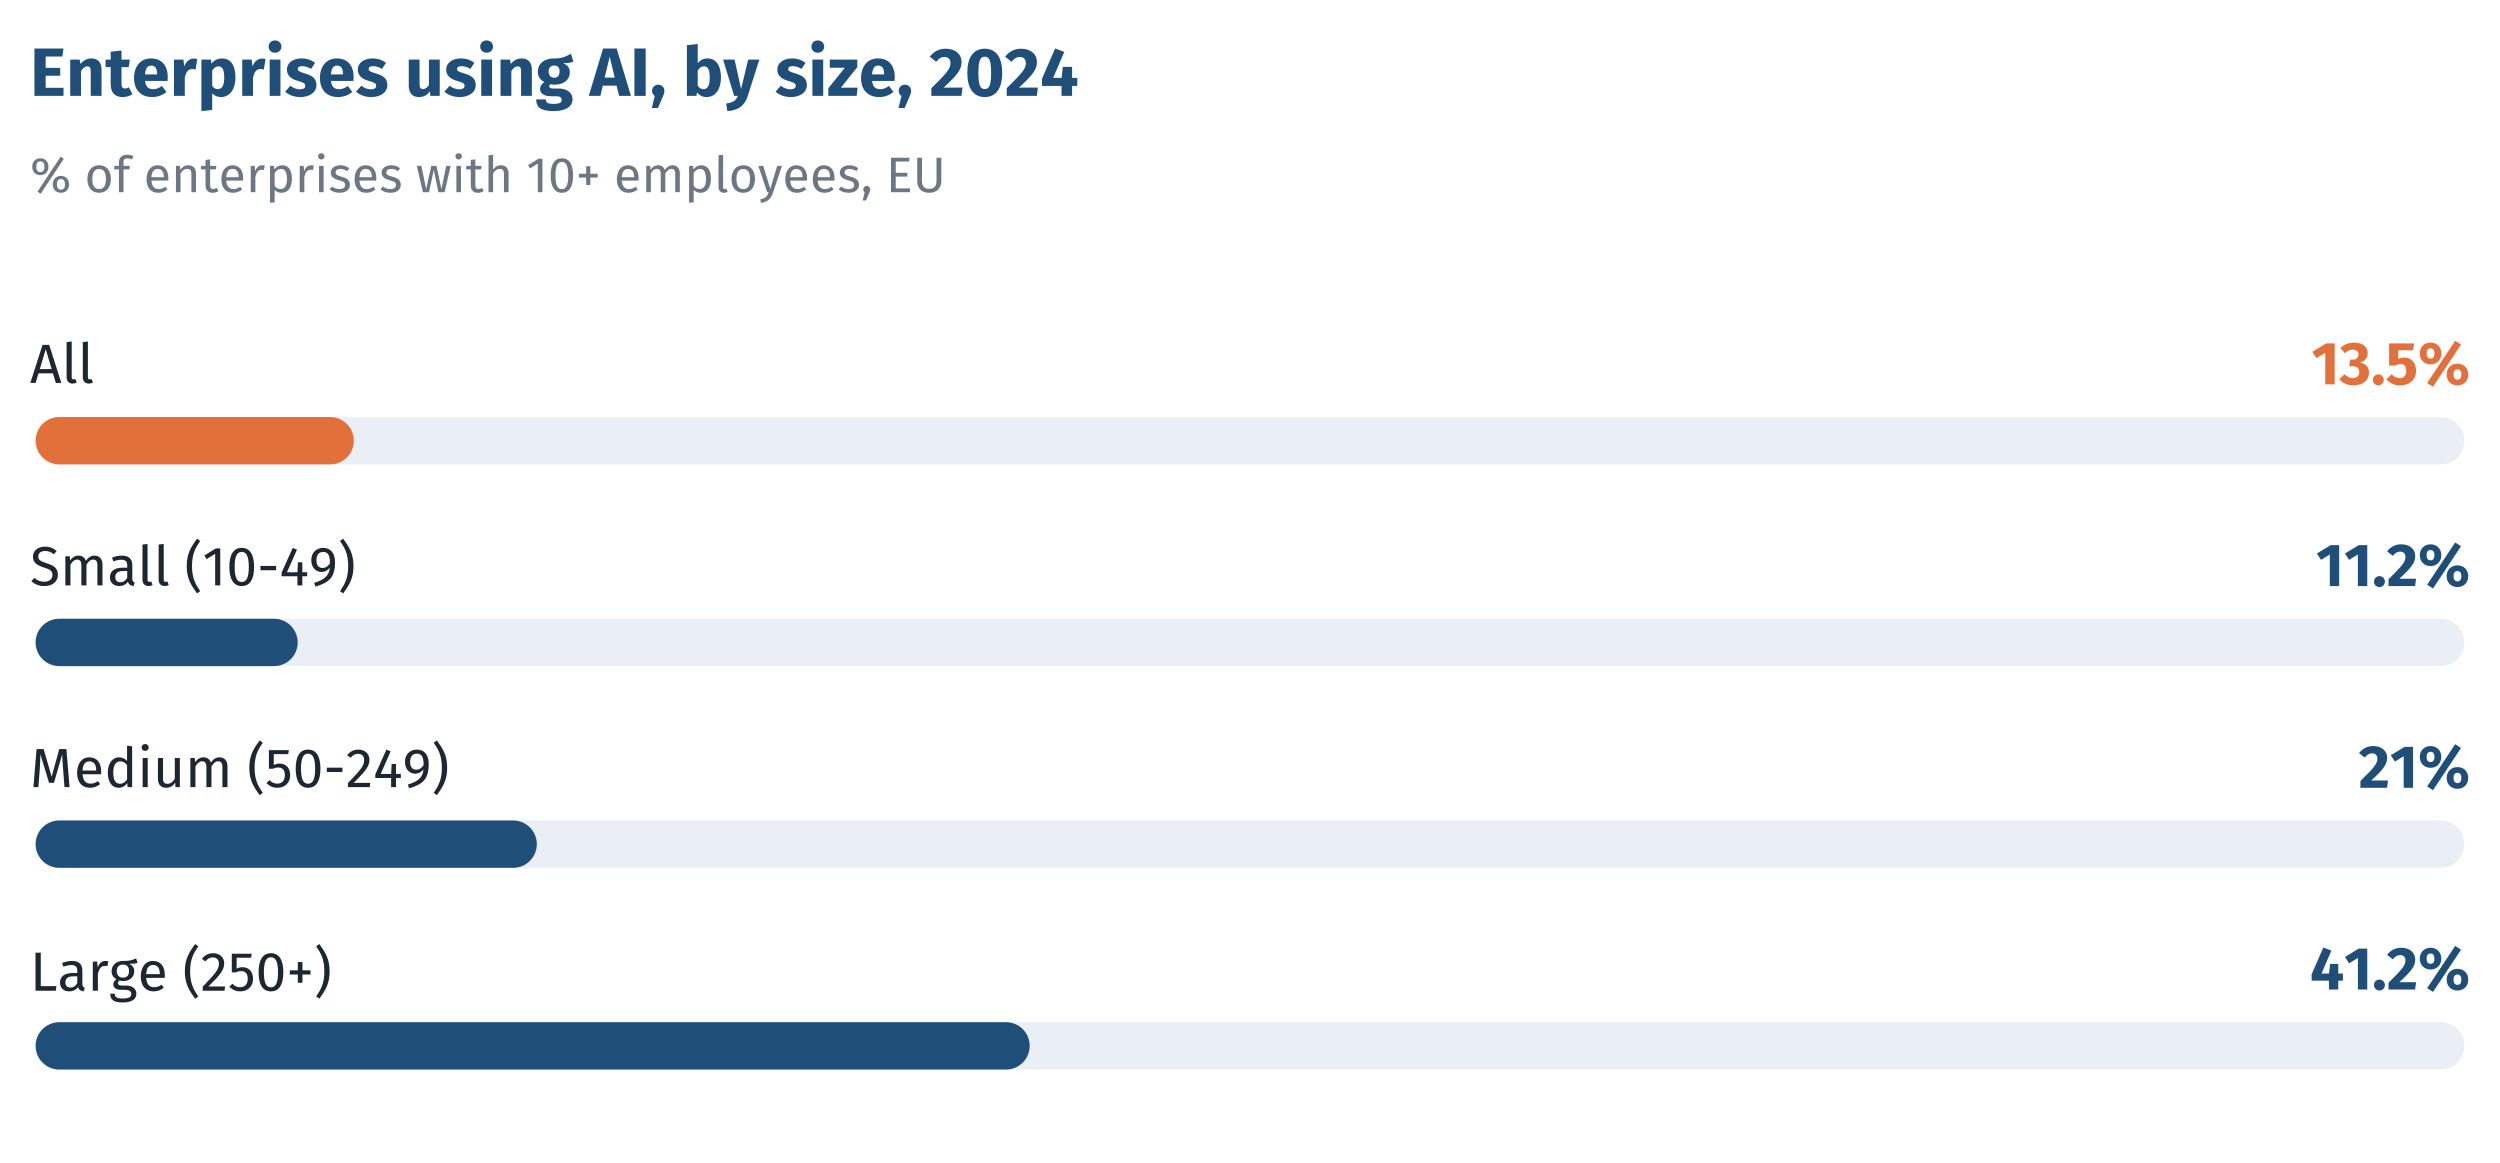
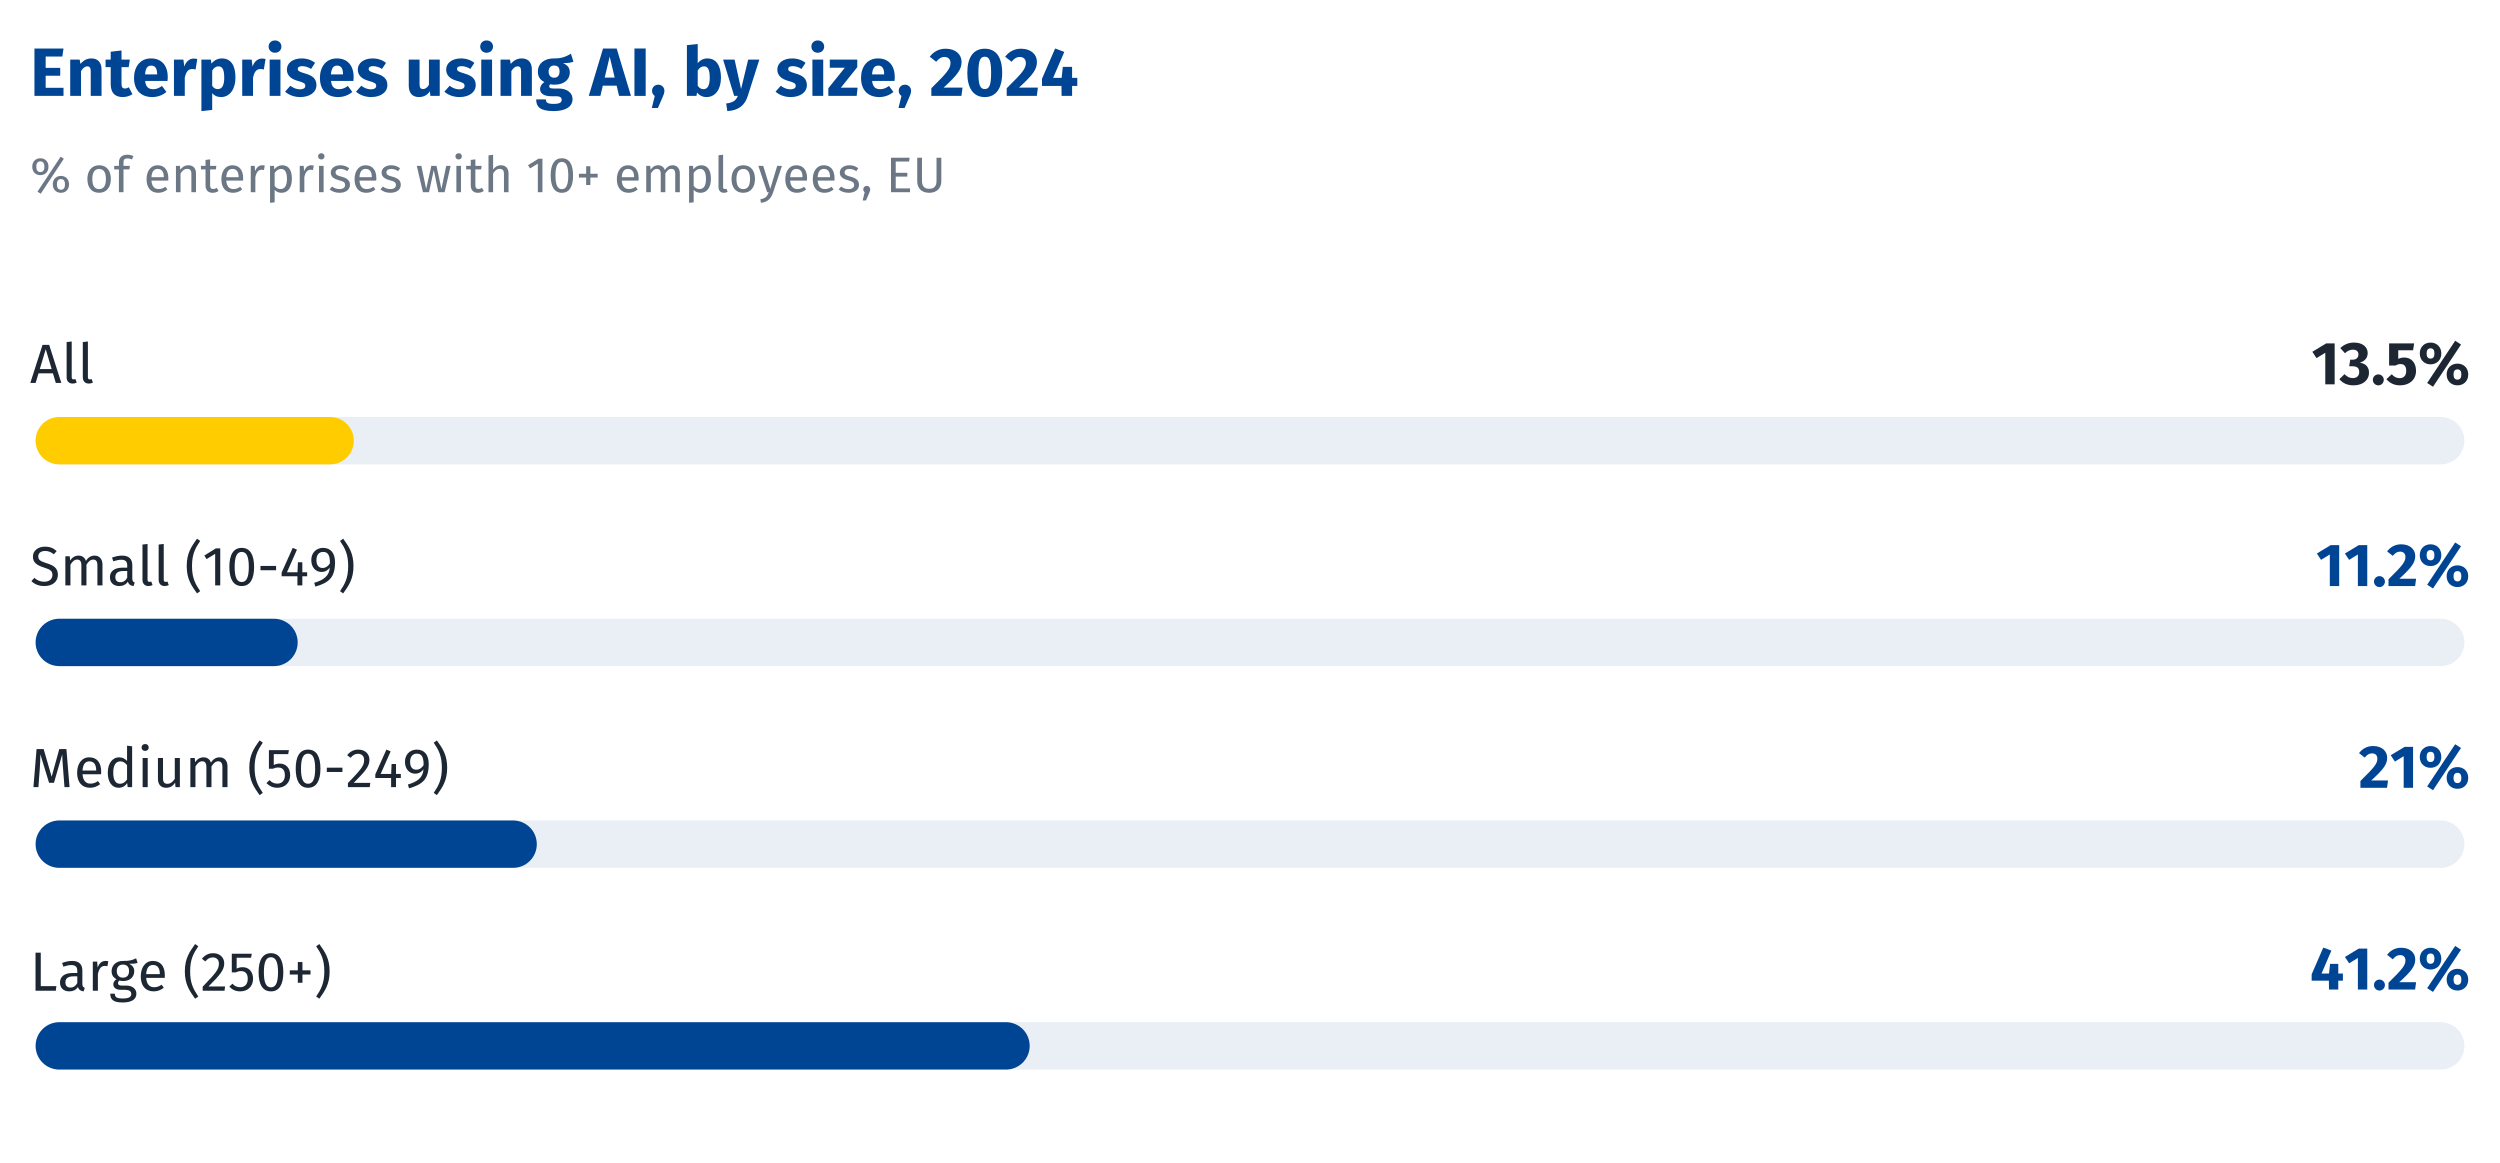
<svg xmlns="http://www.w3.org/2000/svg" xmlns:xlink="http://www.w3.org/1999/xlink" width="475.2pt" height="221.04pt" viewBox="0 0 475.2 221.04" version="1.1">
  <defs>
    <style type="text/css">*{stroke-linejoin: round; stroke-linecap: butt}</style>
  </defs>
  <g id="figure_1">
    <g id="patch_1">
      <path d="M 0 221.04  L 475.2 221.04  L 475.2 0  L 0 0  L 0 221.04  z " style="fill: none" />
    </g>
    <g id="axes_1">
      <g id="line2d_1">
-         <path d="M 11.268 83.768  L 463.932 83.768  " clip-path="url(#p05faa17d85)" style="fill: none; stroke: #e9eff5; stroke-width: 9; stroke-linecap: round" />
+         <path d="M 11.268 83.768  L 463.932 83.768  " clip-path="url(#p9f3b2b3902)" style="fill: none; stroke: #e9eff5; stroke-width: 9; stroke-linecap: round" />
      </g>
      <g id="line2d_2">
-         <path d="M 11.268 122.112  L 463.932 122.112  " clip-path="url(#p05faa17d85)" style="fill: none; stroke: #e9eff5; stroke-width: 9; stroke-linecap: round" />
+         <path d="M 11.268 122.112  L 463.932 122.112  " clip-path="url(#p9f3b2b3902)" style="fill: none; stroke: #e9eff5; stroke-width: 9; stroke-linecap: round" />
      </g>
      <g id="line2d_3">
-         <path d="M 11.268 160.456  L 463.932 160.456  " clip-path="url(#p05faa17d85)" style="fill: none; stroke: #e9eff5; stroke-width: 9; stroke-linecap: round" />
+         <path d="M 11.268 160.456  L 463.932 160.456  " clip-path="url(#p9f3b2b3902)" style="fill: none; stroke: #e9eff5; stroke-width: 9; stroke-linecap: round" />
      </g>
      <g id="line2d_4">
-         <path d="M 11.268 198.8  L 463.932 198.8  " clip-path="url(#p05faa17d85)" style="fill: none; stroke: #e9eff5; stroke-width: 9; stroke-linecap: round" />
+         <path d="M 11.268 198.8  L 463.932 198.8  " clip-path="url(#p9f3b2b3902)" style="fill: none; stroke: #e9eff5; stroke-width: 9; stroke-linecap: round" />
      </g>
      <g id="line2d_5">
-         <path d="M 11.268 83.768  L 62.749 83.768  " clip-path="url(#p05faa17d85)" style="fill: none; stroke: #e2703a; stroke-width: 9; stroke-linecap: round" />
+         <path d="M 11.268 83.768  L 62.749 83.768  " clip-path="url(#p9f3b2b3902)" style="fill: none; stroke: #ffcc00; stroke-width: 9; stroke-linecap: round" />
      </g>
      <g id="line2d_6">
-         <path d="M 11.268 122.112  L 52.082 122.112  " clip-path="url(#p05faa17d85)" style="fill: none; stroke: #1f4e79; stroke-width: 9; stroke-linecap: round" />
+         <path d="M 11.268 122.112  L 52.082 122.112  " clip-path="url(#p9f3b2b3902)" style="fill: none; stroke: #004494; stroke-width: 9; stroke-linecap: round" />
      </g>
      <g id="line2d_7">
-         <path d="M 11.268 160.456  L 97.534 160.456  " clip-path="url(#p05faa17d85)" style="fill: none; stroke: #1f4e79; stroke-width: 9; stroke-linecap: round" />
+         <path d="M 11.268 160.456  L 97.534 160.456  " clip-path="url(#p9f3b2b3902)" style="fill: none; stroke: #004494; stroke-width: 9; stroke-linecap: round" />
      </g>
      <g id="line2d_8">
-         <path d="M 11.268 198.8  L 191.22 198.8  " clip-path="url(#p05faa17d85)" style="fill: none; stroke: #1f4e79; stroke-width: 9; stroke-linecap: round" />
+         <path d="M 11.268 198.8  L 191.22 198.8  " clip-path="url(#p9f3b2b3902)" style="fill: none; stroke: #004494; stroke-width: 9; stroke-linecap: round" />
      </g>
      <g id="text_1">
        <g style="fill: #1d2733" transform="translate(5.7024 72.78332) scale(0.105 -0.105)">
          <defs>
            <path id="FiraSans-Regular-41" d="M 2989 0  L 3629 0  L 2221 4410  L 1453 4410  L 38 0  L 653 0  L 986 1107  L 2656 1107  L 2989 0  z M 1133 1600  L 1824 3904  L 2509 1600  L 1133 1600  z " transform="scale(0.015625)" />
            <path id="FiraSans-Regular-6c" d="M 1280 -77  C 1453 -77 1619 -32 1747 38  L 1594 448  C 1530 422 1459 410 1376 410  C 1222 410 1165 499 1165 678  L 1165 4800  L 576 4730  L 576 666  C 576 186 851 -77 1280 -77  z " transform="scale(0.015625)" />
          </defs>
          <use xlink:href="#FiraSans-Regular-41" />
          <use xlink:href="#FiraSans-Regular-6c" transform="translate(57.29999 0)" />
          <use xlink:href="#FiraSans-Regular-6c" transform="translate(86.59998 0)" />
        </g>
      </g>
      <g id="text_2">
-         <g style="fill: #e2703a" transform="translate(439.3784 73.05184) scale(0.115 -0.115)">
+         <g style="fill: #1d2733" transform="translate(439.3784 73.05184) scale(0.115 -0.115)">
          <defs>
            <path id="FiraSans-Bold-31" d="M 2445 4326  L 1542 4326  L 83 3443  L 525 2771  L 1453 3341  L 1453 0  L 2445 0  L 2445 4326  z " transform="scale(0.015625)" />
            <path id="FiraSans-Bold-33" d="M 1530 4416  C 954 4416 474 4218 70 3834  L 570 3290  C 826 3539 1094 3667 1414 3667  C 1766 3667 1990 3482 1990 3168  C 1990 2810 1754 2605 1370 2605  L 1120 2605  L 1011 1907  L 1370 1907  C 1824 1907 2074 1741 2074 1286  C 2074 890 1798 659 1402 659  C 1062 659 806 787 518 1075  L -26 544  C 314 134 806 -109 1459 -109  C 2528 -109 3110 499 3110 1222  C 3110 1907 2662 2227 2125 2285  C 2656 2438 2970 2790 2970 3315  C 2970 3923 2464 4416 1530 4416  z " transform="scale(0.015625)" />
            <path id="FiraSans-Bold-2e" d="M 768 1050  C 442 1050 186 787 186 474  C 186 154 442 -109 768 -109  C 1088 -109 1344 154 1344 474  C 1344 787 1088 1050 768 1050  z " transform="scale(0.015625)" />
            <path id="FiraSans-Bold-35" d="M 3021 4326  L 371 4326  L 371 1990  L 1056 1990  C 1254 2099 1402 2144 1574 2144  C 1933 2144 2182 1958 2182 1421  C 2182 922 1920 653 1485 653  C 1133 653 870 806 653 1069  L 83 544  C 410 166 864 -109 1523 -109  C 2554 -109 3219 512 3219 1427  C 3219 2323 2688 2835 1978 2835  C 1773 2835 1555 2797 1338 2694  L 1338 3603  L 2906 3603  L 3021 4326  z " transform="scale(0.015625)" />
            <path id="FiraSans-Bold-25" d="M 3930 4608  L 966 141  L 1587 -256  L 4550 4211  L 3930 4608  z M 1325 4416  C 691 4416 186 3968 186 3264  C 186 2560 691 2112 1325 2112  C 1965 2112 2464 2560 2464 3264  C 2464 3968 1965 4416 1325 4416  z M 1325 3808  C 1658 3808 1734 3533 1734 3264  C 1734 2989 1658 2720 1325 2720  C 992 2720 909 2995 909 3264  C 909 3539 992 3808 1325 3808  z M 4173 2189  C 3533 2189 3027 1747 3027 1043  C 3027 333 3533 -109 4173 -109  C 4813 -109 5312 333 5312 1043  C 5312 1747 4813 2189 4173 2189  z M 4173 1581  C 4506 1581 4582 1312 4582 1043  C 4582 768 4506 493 4173 493  C 3840 493 3757 774 3757 1043  C 3757 1312 3840 1581 4173 1581  z " transform="scale(0.015625)" />
          </defs>
          <use xlink:href="#FiraSans-Bold-31" />
          <use xlink:href="#FiraSans-Bold-33" transform="translate(46.39999 0)" />
          <use xlink:href="#FiraSans-Bold-2e" transform="translate(98.39998 0)" />
          <use xlink:href="#FiraSans-Bold-35" transform="translate(122.4 0)" />
          <use xlink:href="#FiraSans-Bold-25" transform="translate(176 0)" />
        </g>
      </g>
      <g id="text_3">
        <g style="fill: #1d2733" transform="translate(5.7024 111.2694) scale(0.105 -0.105)">
          <defs>
            <path id="FiraSans-Regular-53" d="M 1728 4486  C 915 4486 339 4013 339 3334  C 339 2650 787 2323 1645 2061  C 2394 1830 2598 1638 2598 1210  C 2598 678 2170 422 1651 422  C 1171 422 826 595 499 870  L 160 493  C 525 134 1024 -77 1658 -77  C 2650 -77 3232 461 3232 1229  C 3232 2074 2630 2349 1926 2566  C 1133 2810 960 2989 960 3360  C 960 3782 1312 3987 1754 3987  C 2118 3987 2426 3872 2758 3603  L 3091 3974  C 2720 4307 2336 4486 1728 4486  z " transform="scale(0.015625)" />
            <path id="FiraSans-Regular-6d" d="M 3994 3450  C 3539 3450 3232 3206 2989 2842  C 2861 3226 2554 3450 2138 3450  C 1696 3450 1389 3219 1165 2880  L 1114 3373  L 608 3373  L 608 0  L 1197 0  L 1197 2394  C 1421 2752 1626 2989 1990 2989  C 2246 2989 2464 2842 2464 2336  L 2464 0  L 3053 0  L 3053 2394  C 3283 2752 3482 2989 3846 2989  C 4102 2989 4320 2842 4320 2336  L 4320 0  L 4909 0  L 4909 2419  C 4909 3053 4544 3450 3994 3450  z " transform="scale(0.015625)" />
            <path id="FiraSans-Regular-61" d="M 2880 787  L 2880 2330  C 2880 3034 2509 3450 1696 3450  C 1318 3450 947 3373 531 3219  L 678 2790  C 1024 2906 1338 2970 1587 2970  C 2054 2970 2291 2790 2291 2304  L 2291 2054  L 1773 2054  C 832 2054 288 1664 288 941  C 288 339 691 -77 1363 -77  C 1773 -77 2131 77 2368 429  C 2470 96 2688 -38 3027 -77  L 3162 333  C 2989 397 2880 493 2880 787  z M 1498 365  C 1114 365 915 576 915 973  C 915 1434 1229 1664 1850 1664  L 2291 1664  L 2291 890  C 2099 538 1843 365 1498 365  z " transform="scale(0.015625)" />
            <path id="FiraSans-Regular-20" transform="scale(0.015625)" />
            <path id="FiraSans-Regular-28" d="M 1446 5408  C 819 4518 256 3757 256 2240  C 256 723 819 -38 1446 -928  L 1818 -672  C 1242 179 870 870 870 2240  C 870 3616 1242 4301 1818 5152  L 1446 5408  z " transform="scale(0.015625)" />
            <path id="FiraSans-Regular-31" d="M 2067 4282  L 1549 4282  L 224 3462  L 480 3046  L 1478 3654  L 1478 0  L 2067 0  L 2067 4282  z " transform="scale(0.015625)" />
            <path id="FiraSans-Regular-30" d="M 1786 4346  C 826 4346 352 3558 352 2138  C 352 717 826 -77 1786 -77  C 2746 -77 3219 717 3219 2138  C 3219 3552 2746 4346 1786 4346  z M 1786 3878  C 2317 3878 2605 3392 2605 2138  C 2605 877 2317 390 1786 390  C 1248 390 966 877 966 2138  C 966 3392 1248 3878 1786 3878  z " transform="scale(0.015625)" />
            <path id="FiraSans-Regular-2d" d="M 384 1754  L 2195 1754  L 2195 2253  L 384 2253  L 384 1754  z " transform="scale(0.015625)" />
            <path id="FiraSans-Regular-34" d="M 3213 1523  L 2656 1523  L 2656 2675  L 2144 2675  L 2093 1523  L 877 1523  L 2035 4141  L 1542 4346  L 256 1478  L 256 1056  L 2086 1056  L 2086 0  L 2656 0  L 2656 1056  L 3213 1056  L 3213 1523  z " transform="scale(0.015625)" />
            <path id="FiraSans-Regular-39" d="M 1658 4346  C 915 4346 288 3827 288 2931  C 288 2080 806 1555 1472 1555  C 1907 1555 2246 1779 2432 2067  C 2387 1101 1702 608 627 301  L 762 -141  C 2336 314 3040 909 3040 2682  C 3040 3686 2579 4346 1658 4346  z M 1594 2016  C 1178 2016 883 2304 883 2918  C 883 3533 1171 3878 1670 3878  C 2202 3878 2464 3514 2445 2547  C 2234 2221 1958 2016 1594 2016  z " transform="scale(0.015625)" />
            <path id="FiraSans-Regular-29" d="M 627 5408  L 256 5152  C 832 4301 1203 3616 1203 2240  C 1203 870 832 179 256 -672  L 627 -928  C 1254 -38 1818 723 1818 2240  C 1818 3757 1254 4518 627 5408  z " transform="scale(0.015625)" />
          </defs>
          <use xlink:href="#FiraSans-Regular-53" />
          <use xlink:href="#FiraSans-Regular-6d" transform="translate(54.49999 0)" />
          <use xlink:href="#FiraSans-Regular-61" transform="translate(140.2 0)" />
          <use xlink:href="#FiraSans-Regular-6c" transform="translate(194.6 0)" />
          <use xlink:href="#FiraSans-Regular-6c" transform="translate(223.8999 0)" />
          <use xlink:href="#FiraSans-Regular-20" transform="translate(253.1999 0)" />
          <use xlink:href="#FiraSans-Regular-28" transform="translate(279.6999 0)" />
          <use xlink:href="#FiraSans-Regular-31" transform="translate(312.0999 0)" />
          <use xlink:href="#FiraSans-Regular-30" transform="translate(355.3999 0)" />
          <use xlink:href="#FiraSans-Regular-2d" transform="translate(411.1999 0)" />
          <use xlink:href="#FiraSans-Regular-34" transform="translate(451.4999 0)" />
          <use xlink:href="#FiraSans-Regular-39" transform="translate(504.6999 0)" />
          <use xlink:href="#FiraSans-Regular-29" transform="translate(557.1999 0)" />
        </g>
      </g>
      <g id="text_4">
-         <g style="fill: #1f4e79" transform="translate(440.2391 111.396) scale(0.115 -0.115)">
+         <g style="fill: #004494" transform="translate(440.2391 111.396) scale(0.115 -0.115)">
          <defs>
            <path id="FiraSans-Bold-32" d="M 1523 4416  C 877 4416 384 4122 38 3667  L 640 3194  C 890 3501 1107 3642 1421 3642  C 1760 3642 1978 3430 1978 3078  C 1978 2541 1638 2150 186 717  L 186 0  L 3002 0  L 3104 774  L 1331 774  C 2682 2003 3014 2509 3014 3181  C 3014 3853 2490 4416 1523 4416  z " transform="scale(0.015625)" />
          </defs>
          <use xlink:href="#FiraSans-Bold-31" />
          <use xlink:href="#FiraSans-Bold-31" transform="translate(46.39999 0)" />
          <use xlink:href="#FiraSans-Bold-2e" transform="translate(92.79999 0)" />
          <use xlink:href="#FiraSans-Bold-32" transform="translate(116.8 0)" />
          <use xlink:href="#FiraSans-Bold-25" transform="translate(168.5 0)" />
        </g>
      </g>
      <g id="text_5">
        <g style="fill: #1d2733" transform="translate(5.7024 149.6136) scale(0.105 -0.105)">
          <defs>
            <path id="FiraSans-Regular-4d" d="M 4218 4410  L 3392 4410  L 2509 1203  L 1581 4410  L 762 4410  L 397 0  L 973 0  L 1120 1946  C 1171 2592 1203 3277 1203 3795  L 2208 499  L 2778 499  L 3731 3789  C 3738 3424 3782 2682 3840 1990  L 3994 0  L 4582 0  L 4218 4410  z " transform="scale(0.015625)" />
            <path id="FiraSans-Regular-65" d="M 3155 1786  C 3155 2816 2675 3450 1766 3450  C 896 3450 365 2701 365 1651  C 365 582 915 -77 1856 -77  C 2323 -77 2701 83 3034 346  L 2778 698  C 2483 493 2234 403 1901 403  C 1414 403 1050 704 992 1485  L 3142 1485  C 3149 1562 3155 1670 3155 1786  z M 2573 1920  L 992 1920  C 1037 2669 1331 2982 1779 2982  C 2310 2982 2573 2618 2573 1958  L 2573 1920  z " transform="scale(0.015625)" />
            <path id="FiraSans-Regular-64" d="M 2630 4800  L 2630 3034  C 2406 3270 2118 3450 1722 3450  C 896 3450 397 2701 397 1670  C 397 621 851 -77 1670 -77  C 2086 -77 2426 128 2643 467  L 2701 0  L 3219 0  L 3219 4730  L 2630 4800  z M 1798 390  C 1312 390 1030 794 1030 1683  C 1030 2560 1344 2982 1850 2982  C 2182 2982 2419 2810 2630 2541  L 2630 890  C 2406 576 2176 390 1798 390  z " transform="scale(0.015625)" />
            <path id="FiraSans-Regular-69" d="M 896 4992  C 653 4992 486 4819 486 4589  C 486 4365 653 4192 896 4192  C 1146 4192 1312 4365 1312 4589  C 1312 4819 1146 4992 896 4992  z M 1197 3373  L 608 3373  L 608 0  L 1197 0  L 1197 3373  z " transform="scale(0.015625)" />
            <path id="FiraSans-Regular-75" d="M 3117 3373  L 2528 3373  L 2528 966  C 2323 627 2048 384 1683 384  C 1318 384 1165 557 1165 1018  L 1165 3373  L 576 3373  L 576 954  C 576 294 928 -77 1517 -77  C 1997 -77 2310 115 2566 525  L 2611 0  L 3117 0  L 3117 3373  z " transform="scale(0.015625)" />
            <path id="FiraSans-Regular-35" d="M 2771 4282  L 454 4282  L 454 2125  L 915 2125  C 1120 2221 1293 2272 1523 2272  C 1965 2272 2304 2042 2304 1382  C 2304 755 1965 403 1427 403  C 1056 403 781 538 525 813  L 166 467  C 499 128 890 -77 1434 -77  C 2323 -77 2918 518 2918 1370  C 2918 2221 2426 2726 1702 2726  C 1472 2726 1242 2675 1018 2560  L 1018 3821  L 2688 3821  L 2771 4282  z " transform="scale(0.015625)" />
            <path id="FiraSans-Regular-32" d="M 1459 4346  C 922 4346 506 4128 160 3699  L 557 3392  C 832 3718 1069 3859 1427 3859  C 1843 3859 2131 3597 2131 3149  C 2131 2451 1760 2042 250 467  L 250 0  L 2778 0  L 2848 493  L 922 493  C 2234 1805 2746 2374 2746 3174  C 2746 3840 2246 4346 1459 4346  z " transform="scale(0.015625)" />
          </defs>
          <use xlink:href="#FiraSans-Regular-4d" />
          <use xlink:href="#FiraSans-Regular-65" transform="translate(79.59999 0)" />
          <use xlink:href="#FiraSans-Regular-64" transform="translate(134.6 0)" />
          <use xlink:href="#FiraSans-Regular-69" transform="translate(194.4 0)" />
          <use xlink:href="#FiraSans-Regular-75" transform="translate(222.6 0)" />
          <use xlink:href="#FiraSans-Regular-6d" transform="translate(280.8 0)" />
          <use xlink:href="#FiraSans-Regular-20" transform="translate(366.4999 0)" />
          <use xlink:href="#FiraSans-Regular-28" transform="translate(392.9999 0)" />
          <use xlink:href="#FiraSans-Regular-35" transform="translate(425.3999 0)" />
          <use xlink:href="#FiraSans-Regular-30" transform="translate(475.4999 0)" />
          <use xlink:href="#FiraSans-Regular-2d" transform="translate(531.2999 0)" />
          <use xlink:href="#FiraSans-Regular-32" transform="translate(571.5999 0)" />
          <use xlink:href="#FiraSans-Regular-34" transform="translate(621.0999 0)" />
          <use xlink:href="#FiraSans-Regular-39" transform="translate(674.2999 0)" />
          <use xlink:href="#FiraSans-Regular-29" transform="translate(726.7998 0)" />
        </g>
      </g>
      <g id="text_6">
-         <g style="fill: #1f4e79" transform="translate(448.3358 149.7402) scale(0.115 -0.115)">
+         <g style="fill: #004494" transform="translate(448.3358 149.7402) scale(0.115 -0.115)">
          <use xlink:href="#FiraSans-Bold-32" />
          <use xlink:href="#FiraSans-Bold-31" transform="translate(51.7 0)" />
          <use xlink:href="#FiraSans-Bold-25" transform="translate(98.09999 0)" />
        </g>
      </g>
      <g id="text_7">
        <g style="fill: #1d2733" transform="translate(5.7024 188.3146) scale(0.105 -0.105)">
          <defs>
            <path id="FiraSans-Regular-4c" d="M 1248 4410  L 640 4410  L 640 0  L 2989 0  L 3059 531  L 1248 531  L 1248 4410  z " transform="scale(0.015625)" />
            <path id="FiraSans-Regular-72" d="M 2074 3450  C 1664 3450 1350 3194 1171 2688  L 1114 3373  L 608 3373  L 608 0  L 1197 0  L 1197 1926  C 1338 2573 1581 2874 2003 2874  C 2125 2874 2195 2861 2298 2835  L 2406 3411  C 2304 3437 2182 3450 2074 3450  z " transform="scale(0.015625)" />
            <path id="FiraSans-Regular-67" d="M 3155 3750  C 2758 3571 2451 3430 1613 3450  C 870 3450 314 2963 314 2272  C 314 1837 493 1542 883 1338  C 640 1178 512 960 512 742  C 512 403 781 102 1382 102  L 1914 102  C 2336 102 2592 -58 2592 -378  C 2592 -717 2336 -902 1606 -902  C 864 -902 691 -723 691 -339  L 160 -339  C 160 -1024 506 -1363 1606 -1363  C 2650 -1363 3187 -992 3187 -339  C 3187 198 2726 595 2035 595  L 1498 595  C 1152 595 1056 717 1056 870  C 1056 992 1126 1114 1222 1184  C 1363 1139 1498 1120 1651 1120  C 2458 1120 2938 1600 2938 2266  C 2938 2656 2739 2938 2342 3117  C 2726 3117 3046 3130 3328 3219  L 3155 3750  z M 1613 3027  C 2093 3027 2336 2771 2336 2278  C 2336 1792 2086 1510 1626 1510  C 1165 1510 915 1824 915 2272  C 915 2714 1158 3027 1613 3027  z " transform="scale(0.015625)" />
            <path id="FiraSans-Regular-2b" d="M 1862 3322  L 1325 3322  L 1325 2362  L 397 2362  L 397 1875  L 1325 1875  L 1325 922  L 1862 922  L 1862 1875  L 2797 1875  L 2797 2362  L 1862 2362  L 1862 3322  z " transform="scale(0.015625)" />
          </defs>
          <use xlink:href="#FiraSans-Regular-4c" />
          <use xlink:href="#FiraSans-Regular-61" transform="translate(49.79999 0)" />
          <use xlink:href="#FiraSans-Regular-72" transform="translate(104.2 0)" />
          <use xlink:href="#FiraSans-Regular-67" transform="translate(142.8 0)" />
          <use xlink:href="#FiraSans-Regular-65" transform="translate(194.8 0)" />
          <use xlink:href="#FiraSans-Regular-20" transform="translate(249.7999 0)" />
          <use xlink:href="#FiraSans-Regular-28" transform="translate(276.2999 0)" />
          <use xlink:href="#FiraSans-Regular-32" transform="translate(308.6999 0)" />
          <use xlink:href="#FiraSans-Regular-35" transform="translate(358.1999 0)" />
          <use xlink:href="#FiraSans-Regular-30" transform="translate(408.2999 0)" />
          <use xlink:href="#FiraSans-Regular-2b" transform="translate(464.0999 0)" />
          <use xlink:href="#FiraSans-Regular-29" transform="translate(513.9999 0)" />
        </g>
      </g>
      <g id="text_8">
-         <g style="fill: #1f4e79" transform="translate(439.0783 188.0844) scale(0.115 -0.115)">
+         <g style="fill: #004494" transform="translate(439.0783 188.0844) scale(0.115 -0.115)">
          <defs>
            <path id="FiraSans-Bold-34" d="M 3482 1690  L 2995 1690  L 2995 2714  L 2125 2714  L 2016 1690  L 1222 1690  L 2266 4115  L 1408 4435  L 179 1606  L 179 934  L 2003 934  L 2010 0  L 2995 0  L 2995 934  L 3482 934  L 3482 1690  z " transform="scale(0.015625)" />
          </defs>
          <use xlink:href="#FiraSans-Bold-34" />
          <use xlink:href="#FiraSans-Bold-31" transform="translate(56.49999 0)" />
          <use xlink:href="#FiraSans-Bold-2e" transform="translate(102.9 0)" />
          <use xlink:href="#FiraSans-Bold-32" transform="translate(126.9 0)" />
          <use xlink:href="#FiraSans-Bold-25" transform="translate(178.6 0)" />
        </g>
      </g>
    </g>
    <g id="text_9">
-       <g style="fill: #1f4e79" transform="translate(5.7024 18.22789) scale(0.13 -0.13)">
+       <g style="fill: #004494" transform="translate(5.7024 18.22789) scale(0.13 -0.13)">
        <defs>
          <path id="FiraSans-Bold-45" d="M 3136 4435  L 416 4435  L 416 0  L 3136 0  L 3136 755  L 1466 755  L 1466 1888  L 2829 1888  L 2829 2624  L 1466 2624  L 1466 3686  L 3027 3686  L 3136 4435  z " transform="scale(0.015625)" />
          <path id="FiraSans-Bold-6e" d="M 2387 3507  C 1965 3507 1638 3328 1350 2995  L 1280 3398  L 397 3398  L 397 0  L 1408 0  L 1408 2323  C 1587 2605 1773 2765 1997 2765  C 2195 2765 2317 2669 2317 2310  L 2317 0  L 3328 0  L 3328 2483  C 3328 3130 2976 3507 2387 3507  z " transform="scale(0.015625)" />
          <path id="FiraSans-Bold-74" d="M 2189 806  C 2054 723 1939 691 1824 691  C 1613 691 1504 806 1504 1133  L 1504 2694  L 2176 2694  L 2285 3398  L 1504 3398  L 1504 4250  L 493 4134  L 493 3398  L 13 3398  L 13 2694  L 493 2694  L 493 1120  C 493 320 858 -102 1606 -109  C 1914 -109 2272 -19 2528 160  L 2189 806  z " transform="scale(0.015625)" />
          <path id="FiraSans-Bold-65" d="M 3360 1766  C 3360 2867 2765 3507 1792 3507  C 762 3507 205 2701 205 1683  C 205 621 781 -109 1914 -109  C 2464 -109 2899 96 3238 365  L 2822 928  C 2528 723 2285 627 2010 627  C 1594 627 1306 794 1242 1402  L 3341 1402  C 3354 1504 3360 1658 3360 1766  z M 2368 2010  L 1235 2010  C 1286 2624 1478 2835 1818 2835  C 2221 2835 2362 2515 2368 2054  L 2368 2010  z " transform="scale(0.015625)" />
          <path id="FiraSans-Bold-72" d="M 2240 3494  C 1850 3494 1517 3213 1363 2746  L 1280 3398  L 397 3398  L 397 0  L 1408 0  L 1408 1696  C 1517 2208 1696 2515 2112 2515  C 2227 2515 2310 2496 2419 2470  L 2579 3450  C 2470 3482 2368 3494 2240 3494  z " transform="scale(0.015625)" />
          <path id="FiraSans-Bold-70" d="M 2298 3507  C 1984 3507 1619 3373 1338 3021  L 1286 3398  L 397 3398  L 397 -1421  L 1408 -1312  L 1408 250  C 1619 6 1901 -109 2234 -109  C 3072 -109 3584 659 3584 1709  C 3584 2810 3194 3507 2298 3507  z M 1926 634  C 1715 634 1549 730 1408 934  L 1408 2368  C 1555 2618 1760 2765 1978 2765  C 2330 2765 2534 2541 2534 1696  C 2534 934 2304 634 1926 634  z " transform="scale(0.015625)" />
          <path id="FiraSans-Bold-69" d="M 896 5190  C 544 5190 301 4941 301 4614  C 301 4288 544 4038 896 4038  C 1248 4038 1498 4288 1498 4614  C 1498 4941 1248 5190 896 5190  z M 1408 3398  L 397 3398  L 397 0  L 1408 0  L 1408 3398  z " transform="scale(0.015625)" />
          <path id="FiraSans-Bold-73" d="M 1594 3507  C 736 3507 205 3053 205 2470  C 205 1946 538 1600 1210 1408  C 1824 1235 1926 1165 1926 934  C 1926 730 1741 614 1434 614  C 1101 614 787 749 531 947  L 38 397  C 371 96 870 -109 1459 -109  C 2304 -109 2970 307 2970 1011  C 2970 1619 2592 1901 1920 2093  C 1312 2272 1222 2349 1222 2528  C 1222 2682 1357 2784 1632 2784  C 1926 2784 2208 2688 2470 2522  L 2842 3091  C 2528 3347 2086 3507 1594 3507  z " transform="scale(0.015625)" />
          <path id="FiraSans-Bold-20" transform="scale(0.015625)" />
          <path id="FiraSans-Bold-75" d="M 3264 3398  L 2253 3398  L 2253 1037  C 2106 781 1914 640 1702 640  C 1491 640 1376 742 1376 1088  L 1376 3398  L 365 3398  L 365 960  C 365 301 678 -109 1312 -109  C 1760 -109 2093 70 2342 429  L 2387 0  L 3264 0  L 3264 3398  z " transform="scale(0.015625)" />
          <path id="FiraSans-Bold-67" d="M 3290 3949  C 2880 3706 2445 3488 1690 3507  C 800 3507 198 3034 198 2266  C 198 1824 371 1523 806 1293  C 563 1139 403 890 403 640  C 403 275 704 -32 1446 -32  L 1939 -32  C 2278 -32 2426 -166 2426 -365  C 2426 -582 2285 -749 1690 -749  C 1075 -749 947 -621 947 -326  L 38 -326  C 38 -998 378 -1421 1664 -1421  C 2829 -1421 3443 -992 3443 -294  C 3443 275 2938 691 2144 691  L 1632 691  C 1306 691 1261 794 1261 896  C 1261 973 1299 1050 1370 1088  C 1491 1062 1619 1050 1760 1050  C 2643 1050 3187 1530 3187 2189  C 3187 2630 2976 2880 2547 3066  C 2976 3066 3290 3104 3526 3200  L 3290 3949  z M 1715 2842  C 2054 2842 2227 2669 2227 2291  C 2227 1901 2048 1702 1715 1702  C 1408 1702 1203 1907 1203 2278  C 1203 2630 1402 2842 1715 2842  z " transform="scale(0.015625)" />
          <path id="FiraSans-Bold-41" d="M 2752 0  L 3866 0  L 2528 4435  L 1254 4435  L -83 0  L 1005 0  L 1229 954  L 2528 954  L 2752 0  z M 1408 1715  L 1875 3674  L 2342 1715  L 1408 1715  z " transform="scale(0.015625)" />
          <path id="FiraSans-Bold-49" d="M 1466 4435  L 416 4435  L 416 0  L 1466 0  L 1466 4435  z " transform="scale(0.015625)" />
          <path id="FiraSans-Bold-2c" d="M 768 1050  C 435 1050 186 800 186 474  C 186 275 282 102 442 -6  L 166 -1133  L 736 -1133  L 1139 -205  C 1280 109 1344 275 1344 474  C 1344 800 1094 1050 768 1050  z " transform="scale(0.015625)" />
          <path id="FiraSans-Bold-62" d="M 2304 3507  C 1952 3507 1606 3328 1408 3053  L 1408 4858  L 397 4749  L 397 0  L 1293 0  L 1344 326  C 1549 51 1856 -109 2234 -109  C 3078 -109 3584 646 3584 1696  C 3584 2835 3142 3507 2304 3507  z M 1946 627  C 1722 627 1536 749 1408 960  L 1408 2368  C 1555 2618 1747 2765 1990 2765  C 2304 2765 2534 2560 2534 1696  C 2534 902 2291 627 1946 627  z " transform="scale(0.015625)" />
          <path id="FiraSans-Bold-79" d="M 3354 3398  L 2310 3398  L 1645 646  L 1037 3398  L -38 3398  L 998 0  L 1344 0  C 1158 -435 915 -627 250 -710  L 358 -1421  C 1427 -1363 2003 -864 2272 -6  L 3354 3398  z " transform="scale(0.015625)" />
          <path id="FiraSans-Bold-7a" d="M 2790 3398  L 218 3398  L 218 2637  L 1626 2637  L 83 717  L 83 0  L 2733 0  L 2822 768  L 1254 768  L 2790 2688  L 2790 3398  z " transform="scale(0.015625)" />
          <path id="FiraSans-Bold-30" d="M 1875 4416  C 813 4416 243 3610 243 2157  C 243 710 813 -109 1875 -109  C 2938 -109 3507 710 3507 2157  C 3507 3610 2938 4416 1875 4416  z M 1875 3667  C 2291 3667 2470 3334 2470 2157  C 2470 986 2291 640 1875 640  C 1453 640 1280 1011 1280 2157  C 1280 3302 1453 3667 1875 3667  z " transform="scale(0.015625)" />
        </defs>
        <use xlink:href="#FiraSans-Bold-45" />
        <use xlink:href="#FiraSans-Bold-6e" transform="translate(52.59999 0)" />
        <use xlink:href="#FiraSans-Bold-74" transform="translate(110.3 0)" />
        <use xlink:href="#FiraSans-Bold-65" transform="translate(148.9 0)" />
        <use xlink:href="#FiraSans-Bold-72" transform="translate(204.3 0)" />
        <use xlink:href="#FiraSans-Bold-70" transform="translate(244.4 0)" />
        <use xlink:href="#FiraSans-Bold-72" transform="translate(304.1 0)" />
        <use xlink:href="#FiraSans-Bold-69" transform="translate(344.2 0)" />
        <use xlink:href="#FiraSans-Bold-73" transform="translate(372.3999 0)" />
        <use xlink:href="#FiraSans-Bold-65" transform="translate(420.6999 0)" />
        <use xlink:href="#FiraSans-Bold-73" transform="translate(476.0999 0)" />
        <use xlink:href="#FiraSans-Bold-20" transform="translate(524.3999 0)" />
        <use xlink:href="#FiraSans-Bold-75" transform="translate(548.0999 0)" />
        <use xlink:href="#FiraSans-Bold-73" transform="translate(605.2999 0)" />
        <use xlink:href="#FiraSans-Bold-69" transform="translate(653.5999 0)" />
        <use xlink:href="#FiraSans-Bold-6e" transform="translate(681.7999 0)" />
        <use xlink:href="#FiraSans-Bold-67" transform="translate(739.4999 0)" />
        <use xlink:href="#FiraSans-Bold-20" transform="translate(794.5999 0)" />
        <use xlink:href="#FiraSans-Bold-41" transform="translate(818.2999 0)" />
        <use xlink:href="#FiraSans-Bold-49" transform="translate(877.2999 0)" />
        <use xlink:href="#FiraSans-Bold-2c" transform="translate(906.5999 0)" />
        <use xlink:href="#FiraSans-Bold-20" transform="translate(930.5998 0)" />
        <use xlink:href="#FiraSans-Bold-62" transform="translate(954.2998 0)" />
        <use xlink:href="#FiraSans-Bold-79" transform="translate(1014 0)" />
        <use xlink:href="#FiraSans-Bold-20" transform="translate(1065.8 0)" />
        <use xlink:href="#FiraSans-Bold-73" transform="translate(1089.5 0)" />
        <use xlink:href="#FiraSans-Bold-69" transform="translate(1137.8 0)" />
        <use xlink:href="#FiraSans-Bold-7a" transform="translate(1166 0)" />
        <use xlink:href="#FiraSans-Bold-65" transform="translate(1211.9 0)" />
        <use xlink:href="#FiraSans-Bold-2c" transform="translate(1267.3 0)" />
        <use xlink:href="#FiraSans-Bold-20" transform="translate(1291.3 0)" />
        <use xlink:href="#FiraSans-Bold-32" transform="translate(1315 0)" />
        <use xlink:href="#FiraSans-Bold-30" transform="translate(1366.7 0)" />
        <use xlink:href="#FiraSans-Bold-32" transform="translate(1425.2 0)" />
        <use xlink:href="#FiraSans-Bold-34" transform="translate(1476.9 0)" />
      </g>
    </g>
    <g id="text_10">
      <g style="fill: #6b7785" transform="translate(5.7024 36.5334) scale(0.095 -0.095)">
        <defs>
          <path id="FiraSans-Regular-25" d="M 3923 4550  L 960 70  L 1370 -198  L 4333 4282  L 3923 4550  z M 1325 4346  C 730 4346 288 3930 288 3264  C 288 2598 730 2182 1325 2182  C 1926 2182 2368 2598 2368 3264  C 2368 3930 1926 4346 1325 4346  z M 1325 3949  C 1741 3949 1843 3597 1843 3264  C 1843 2918 1741 2579 1325 2579  C 915 2579 806 2931 806 3264  C 806 3610 915 3949 1325 3949  z M 3962 2086  C 3360 2086 2918 1670 2918 1005  C 2918 339 3360 -77 3962 -77  C 4563 -77 4998 339 4998 1005  C 4998 1670 4563 2086 3962 2086  z M 3962 1683  C 4378 1683 4480 1338 4480 1005  C 4480 659 4378 320 3962 320  C 3552 320 3443 672 3443 1005  C 3443 1350 3552 1683 3962 1683  z " transform="scale(0.015625)" />
          <path id="FiraSans-Regular-6f" d="M 1875 3450  C 915 3450 365 2726 365 1683  C 365 614 909 -77 1869 -77  C 2822 -77 3373 646 3373 1690  C 3373 2758 2835 3450 1875 3450  z M 1875 2976  C 2432 2976 2739 2566 2739 1690  C 2739 806 2432 397 1869 397  C 1306 397 998 806 998 1683  C 998 2566 1312 2976 1875 2976  z " transform="scale(0.015625)" />
          <path id="FiraSans-Regular-66" d="M 1754 4326  C 1926 4326 2125 4294 2342 4198  L 2528 4627  C 2259 4742 2042 4800 1722 4800  C 1037 4800 666 4397 666 3834  L 666 3373  L 64 3373  L 64 2918  L 666 2918  L 666 0  L 1254 0  L 1254 2918  L 2010 2918  L 2074 3373  L 1254 3373  L 1254 3840  C 1254 4166 1382 4326 1754 4326  z " transform="scale(0.015625)" />
          <path id="FiraSans-Regular-6e" d="M 2195 3450  C 1754 3450 1395 3219 1165 2874  L 1114 3373  L 608 3373  L 608 0  L 1197 0  L 1197 2394  C 1421 2752 1677 2989 2054 2989  C 2381 2989 2586 2842 2586 2336  L 2586 0  L 3174 0  L 3174 2419  C 3174 3059 2816 3450 2195 3450  z " transform="scale(0.015625)" />
          <path id="FiraSans-Regular-74" d="M 2086 557  C 1920 454 1786 410 1638 410  C 1344 410 1235 570 1235 909  L 1235 2918  L 1971 2918  L 2035 3373  L 1235 3373  L 1235 4205  L 646 4134  L 646 3373  L 58 3373  L 58 2918  L 646 2918  L 646 883  C 646 256 986 -77 1555 -77  C 1843 -77 2086 0 2310 154  L 2086 557  z " transform="scale(0.015625)" />
          <path id="FiraSans-Regular-70" d="M 2157 3450  C 1773 3450 1408 3264 1158 2918  L 1114 3373  L 608 3373  L 608 -1363  L 1197 -1293  L 1197 307  C 1414 45 1715 -77 2080 -77  C 2950 -77 3405 666 3405 1690  C 3405 2752 3053 3450 2157 3450  z M 1939 403  C 1632 403 1370 550 1197 813  L 1197 2458  C 1376 2726 1651 2982 2010 2982  C 2515 2982 2771 2566 2771 1690  C 2771 806 2477 403 1939 403  z " transform="scale(0.015625)" />
          <path id="FiraSans-Regular-73" d="M 1523 3450  C 826 3450 307 3059 307 2522  C 307 2048 595 1734 1325 1542  C 1978 1370 2144 1242 2144 909  C 2144 589 1862 397 1421 397  C 1056 397 742 518 474 723  L 160 365  C 454 109 864 -77 1434 -77  C 2118 -77 2765 243 2765 947  C 2765 1536 2355 1818 1645 1997  C 1101 2138 922 2266 922 2541  C 922 2810 1158 2982 1542 2982  C 1856 2982 2118 2886 2419 2694  L 2669 3066  C 2349 3309 1997 3450 1523 3450  z " transform="scale(0.015625)" />
          <path id="FiraSans-Regular-77" d="M 4461 3373  L 3898 3373  L 3283 410  L 2650 3373  L 1990 3373  L 1325 410  L 717 3373  L 128 3373  L 915 0  L 1696 0  L 2304 2842  L 2893 0  L 3693 0  L 4461 3373  z " transform="scale(0.015625)" />
          <path id="FiraSans-Regular-68" d="M 2195 3450  C 1773 3450 1440 3238 1197 2906  L 1197 4787  L 608 4723  L 608 0  L 1197 0  L 1197 2400  C 1421 2752 1683 2989 2048 2989  C 2368 2989 2586 2842 2586 2336  L 2586 0  L 3174 0  L 3174 2419  C 3174 3053 2810 3450 2195 3450  z " transform="scale(0.015625)" />
          <path id="FiraSans-Regular-79" d="M 3085 3373  L 2477 3373  L 1594 429  L 691 3373  L 64 3373  L 1197 0  L 1395 0  C 1203 -525 1011 -787 326 -902  L 390 -1363  C 1325 -1261 1722 -736 1958 -19  L 3085 3373  z " transform="scale(0.015625)" />
          <path id="FiraSans-Regular-2c" d="M 762 813  C 512 813 320 614 320 371  C 320 218 390 83 499 0  L 243 -1062  L 666 -1062  L 1094 -83  C 1178 102 1210 230 1210 371  C 1210 614 1018 813 762 813  z " transform="scale(0.015625)" />
          <path id="FiraSans-Regular-45" d="M 3027 4410  L 640 4410  L 640 0  L 3078 0  L 3078 486  L 1248 486  L 1248 1997  L 2733 1997  L 2733 2483  L 1248 2483  L 1248 3923  L 2957 3923  L 3027 4410  z " transform="scale(0.015625)" />
          <path id="FiraSans-Regular-55" d="M 3661 4410  L 3046 4410  L 3046 1459  C 3046 774 2746 435 2112 435  C 1485 435 1184 774 1184 1459  L 1184 4410  L 576 4410  L 576 1414  C 576 538 1107 -77 2112 -77  C 3104 -77 3661 538 3661 1414  L 3661 4410  z " transform="scale(0.015625)" />
        </defs>
        <use xlink:href="#FiraSans-Regular-25" />
        <use xlink:href="#FiraSans-Regular-20" transform="translate(82.59999 0)" />
        <use xlink:href="#FiraSans-Regular-6f" transform="translate(109.1 0)" />
        <use xlink:href="#FiraSans-Regular-66" transform="translate(167.5 0)" />
        <use xlink:href="#FiraSans-Regular-20" transform="translate(201 0)" />
        <use xlink:href="#FiraSans-Regular-65" transform="translate(227.4999 0)" />
        <use xlink:href="#FiraSans-Regular-6e" transform="translate(282.4999 0)" />
        <use xlink:href="#FiraSans-Regular-74" transform="translate(341.0999 0)" />
        <use xlink:href="#FiraSans-Regular-65" transform="translate(377.1999 0)" />
        <use xlink:href="#FiraSans-Regular-72" transform="translate(432.1999 0)" />
        <use xlink:href="#FiraSans-Regular-70" transform="translate(470.7999 0)" />
        <use xlink:href="#FiraSans-Regular-72" transform="translate(530.1999 0)" />
        <use xlink:href="#FiraSans-Regular-69" transform="translate(568.7999 0)" />
        <use xlink:href="#FiraSans-Regular-73" transform="translate(596.9999 0)" />
        <use xlink:href="#FiraSans-Regular-65" transform="translate(643.6999 0)" />
        <use xlink:href="#FiraSans-Regular-73" transform="translate(698.6998 0)" />
        <use xlink:href="#FiraSans-Regular-20" transform="translate(745.3998 0)" />
        <use xlink:href="#FiraSans-Regular-77" transform="translate(771.8998 0)" />
        <use xlink:href="#FiraSans-Regular-69" transform="translate(843.5998 0)" />
        <use xlink:href="#FiraSans-Regular-74" transform="translate(871.7998 0)" />
        <use xlink:href="#FiraSans-Regular-68" transform="translate(907.8998 0)" />
        <use xlink:href="#FiraSans-Regular-20" transform="translate(966.4998 0)" />
        <use xlink:href="#FiraSans-Regular-31" transform="translate(992.9998 0)" />
        <use xlink:href="#FiraSans-Regular-30" transform="translate(1036.3 0)" />
        <use xlink:href="#FiraSans-Regular-2b" transform="translate(1092.1 0)" />
        <use xlink:href="#FiraSans-Regular-20" transform="translate(1142 0)" />
        <use xlink:href="#FiraSans-Regular-65" transform="translate(1168.5 0)" />
        <use xlink:href="#FiraSans-Regular-6d" transform="translate(1223.5 0)" />
        <use xlink:href="#FiraSans-Regular-70" transform="translate(1309.2 0)" />
        <use xlink:href="#FiraSans-Regular-6c" transform="translate(1368.6 0)" />
        <use xlink:href="#FiraSans-Regular-6f" transform="translate(1397.9 0)" />
        <use xlink:href="#FiraSans-Regular-79" transform="translate(1456.3 0)" />
        <use xlink:href="#FiraSans-Regular-65" transform="translate(1505.5 0)" />
        <use xlink:href="#FiraSans-Regular-65" transform="translate(1560.5 0)" />
        <use xlink:href="#FiraSans-Regular-73" transform="translate(1615.5 0)" />
        <use xlink:href="#FiraSans-Regular-2c" transform="translate(1662.2 0)" />
        <use xlink:href="#FiraSans-Regular-20" transform="translate(1686.2 0)" />
        <use xlink:href="#FiraSans-Regular-45" transform="translate(1712.7 0)" />
        <use xlink:href="#FiraSans-Regular-55" transform="translate(1766.2 0)" />
      </g>
    </g>
  </g>
  <defs>
-     <clipPath id="p05faa17d85">
+     <clipPath id="p9f3b2b3902">
      <rect x="5.702" y="56.16" width="463.795" height="164.88" />
    </clipPath>
  </defs>
</svg>
